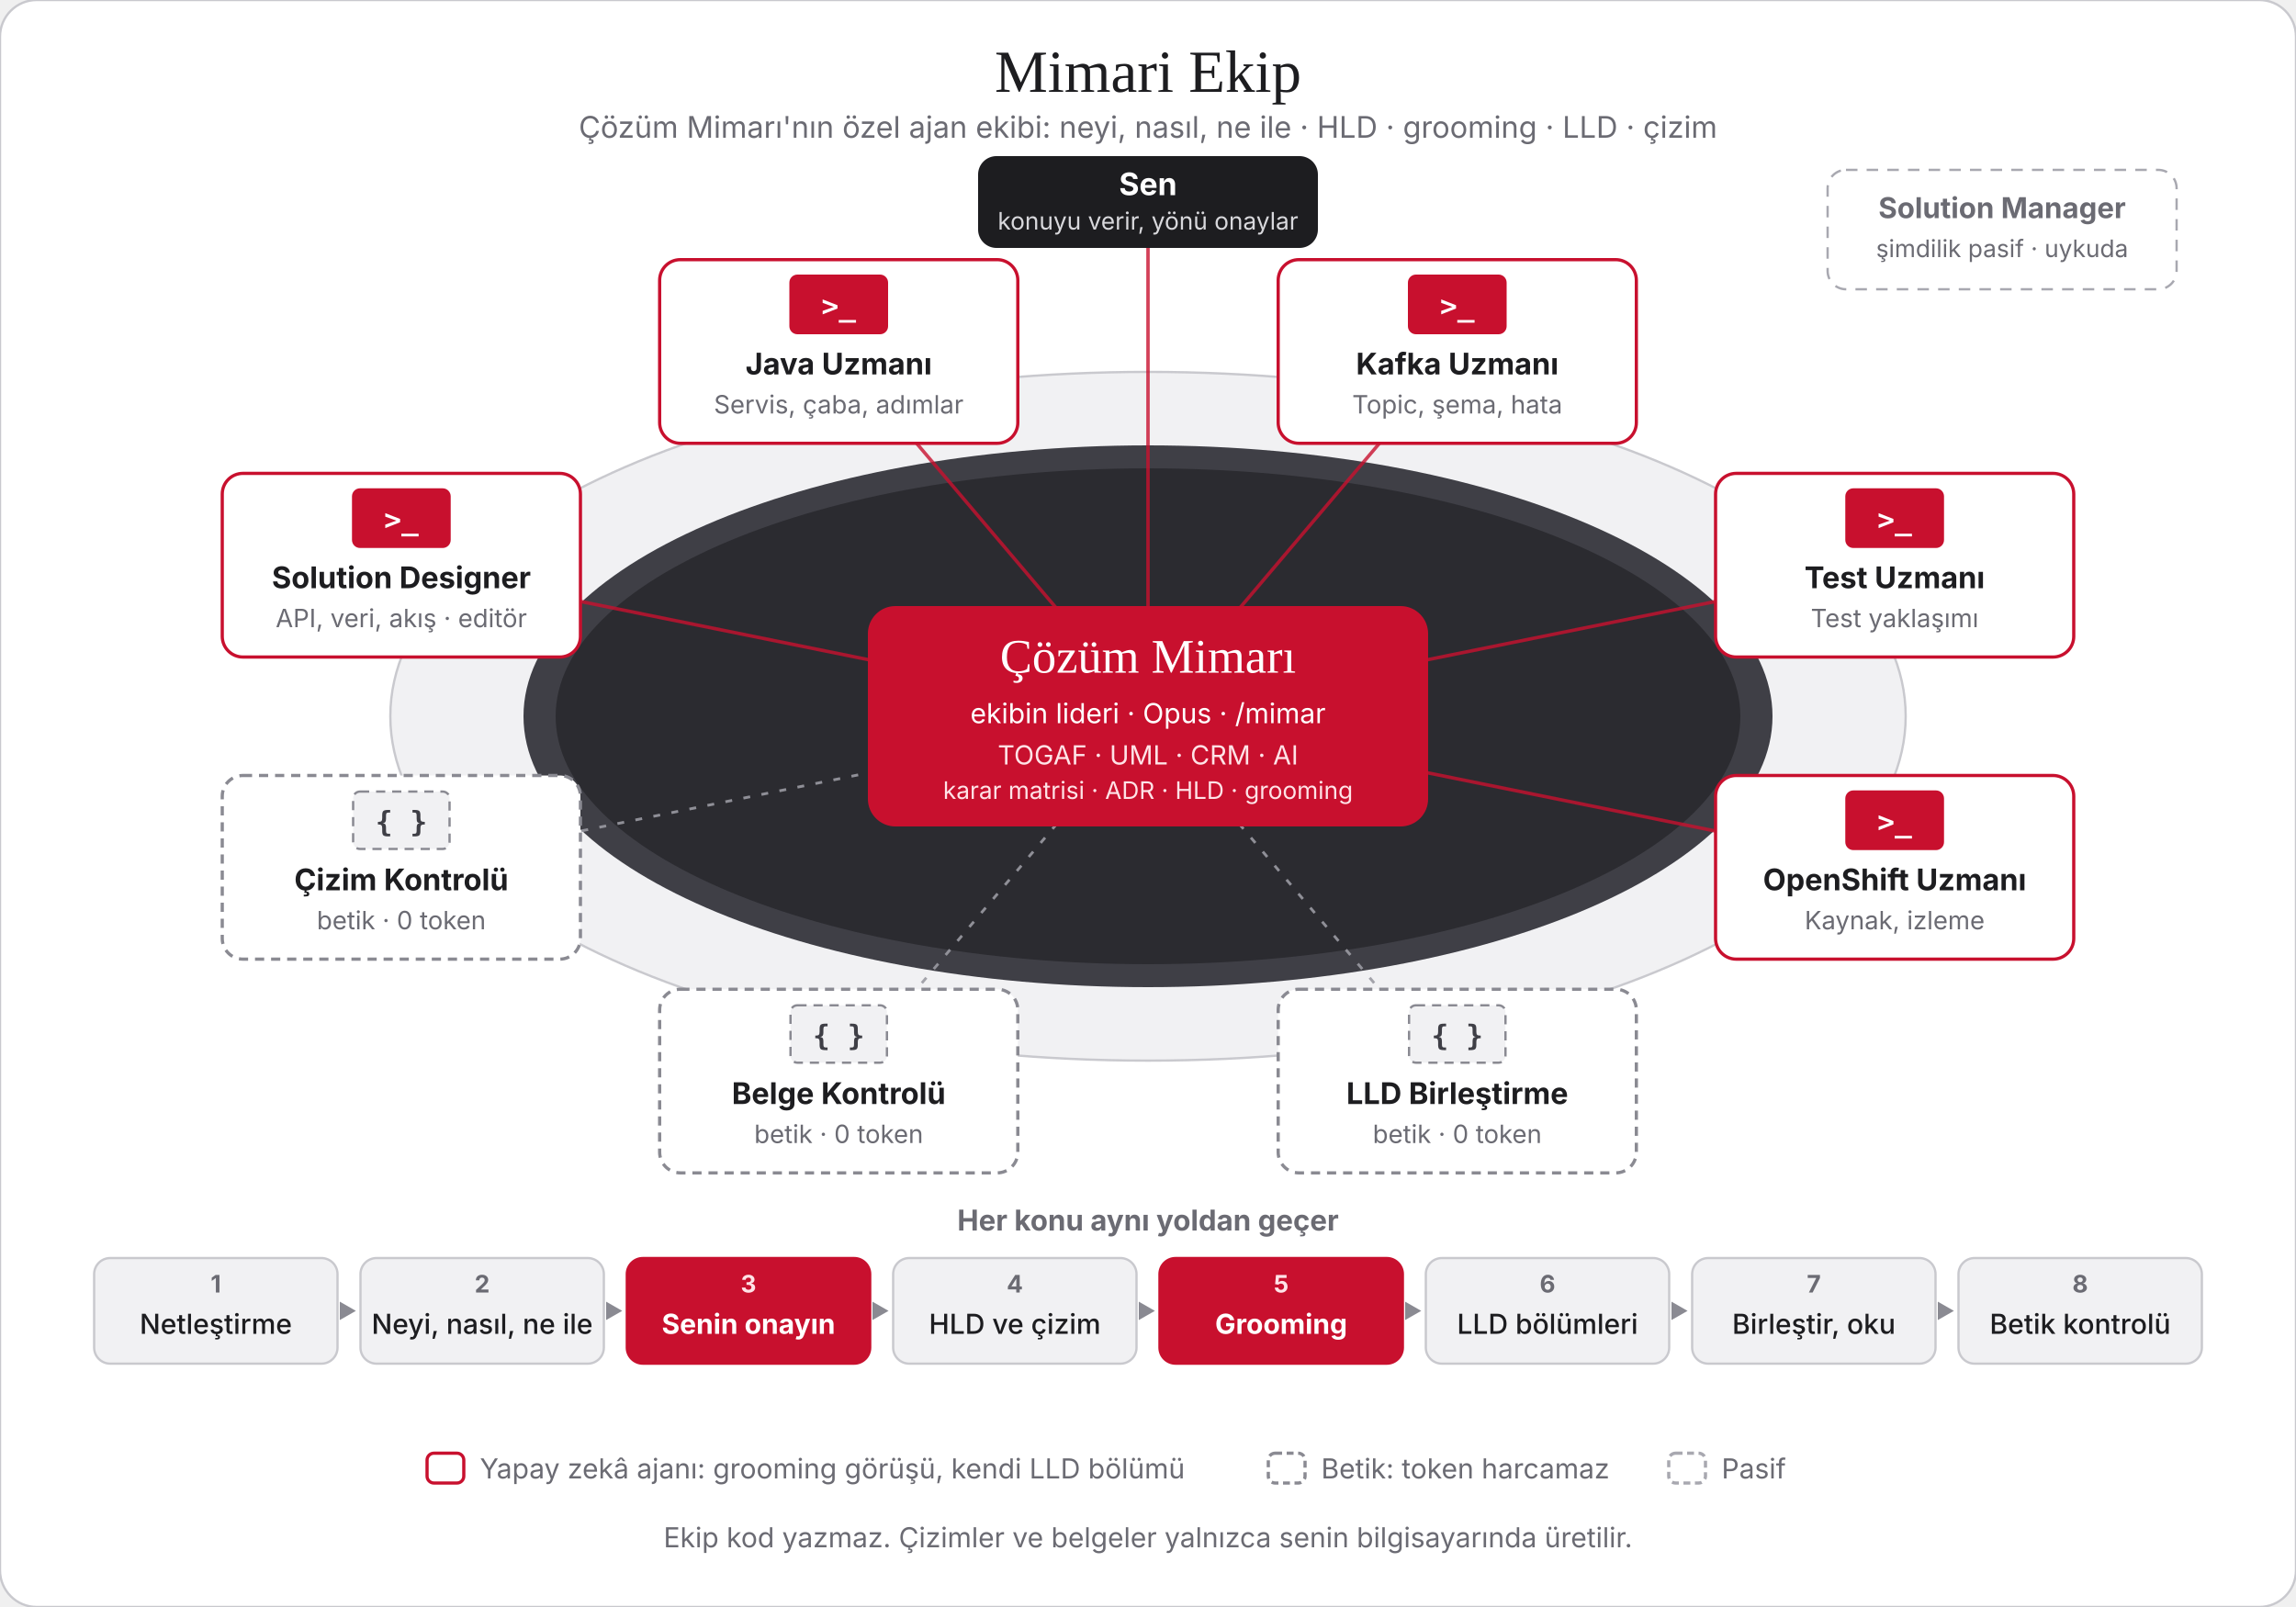
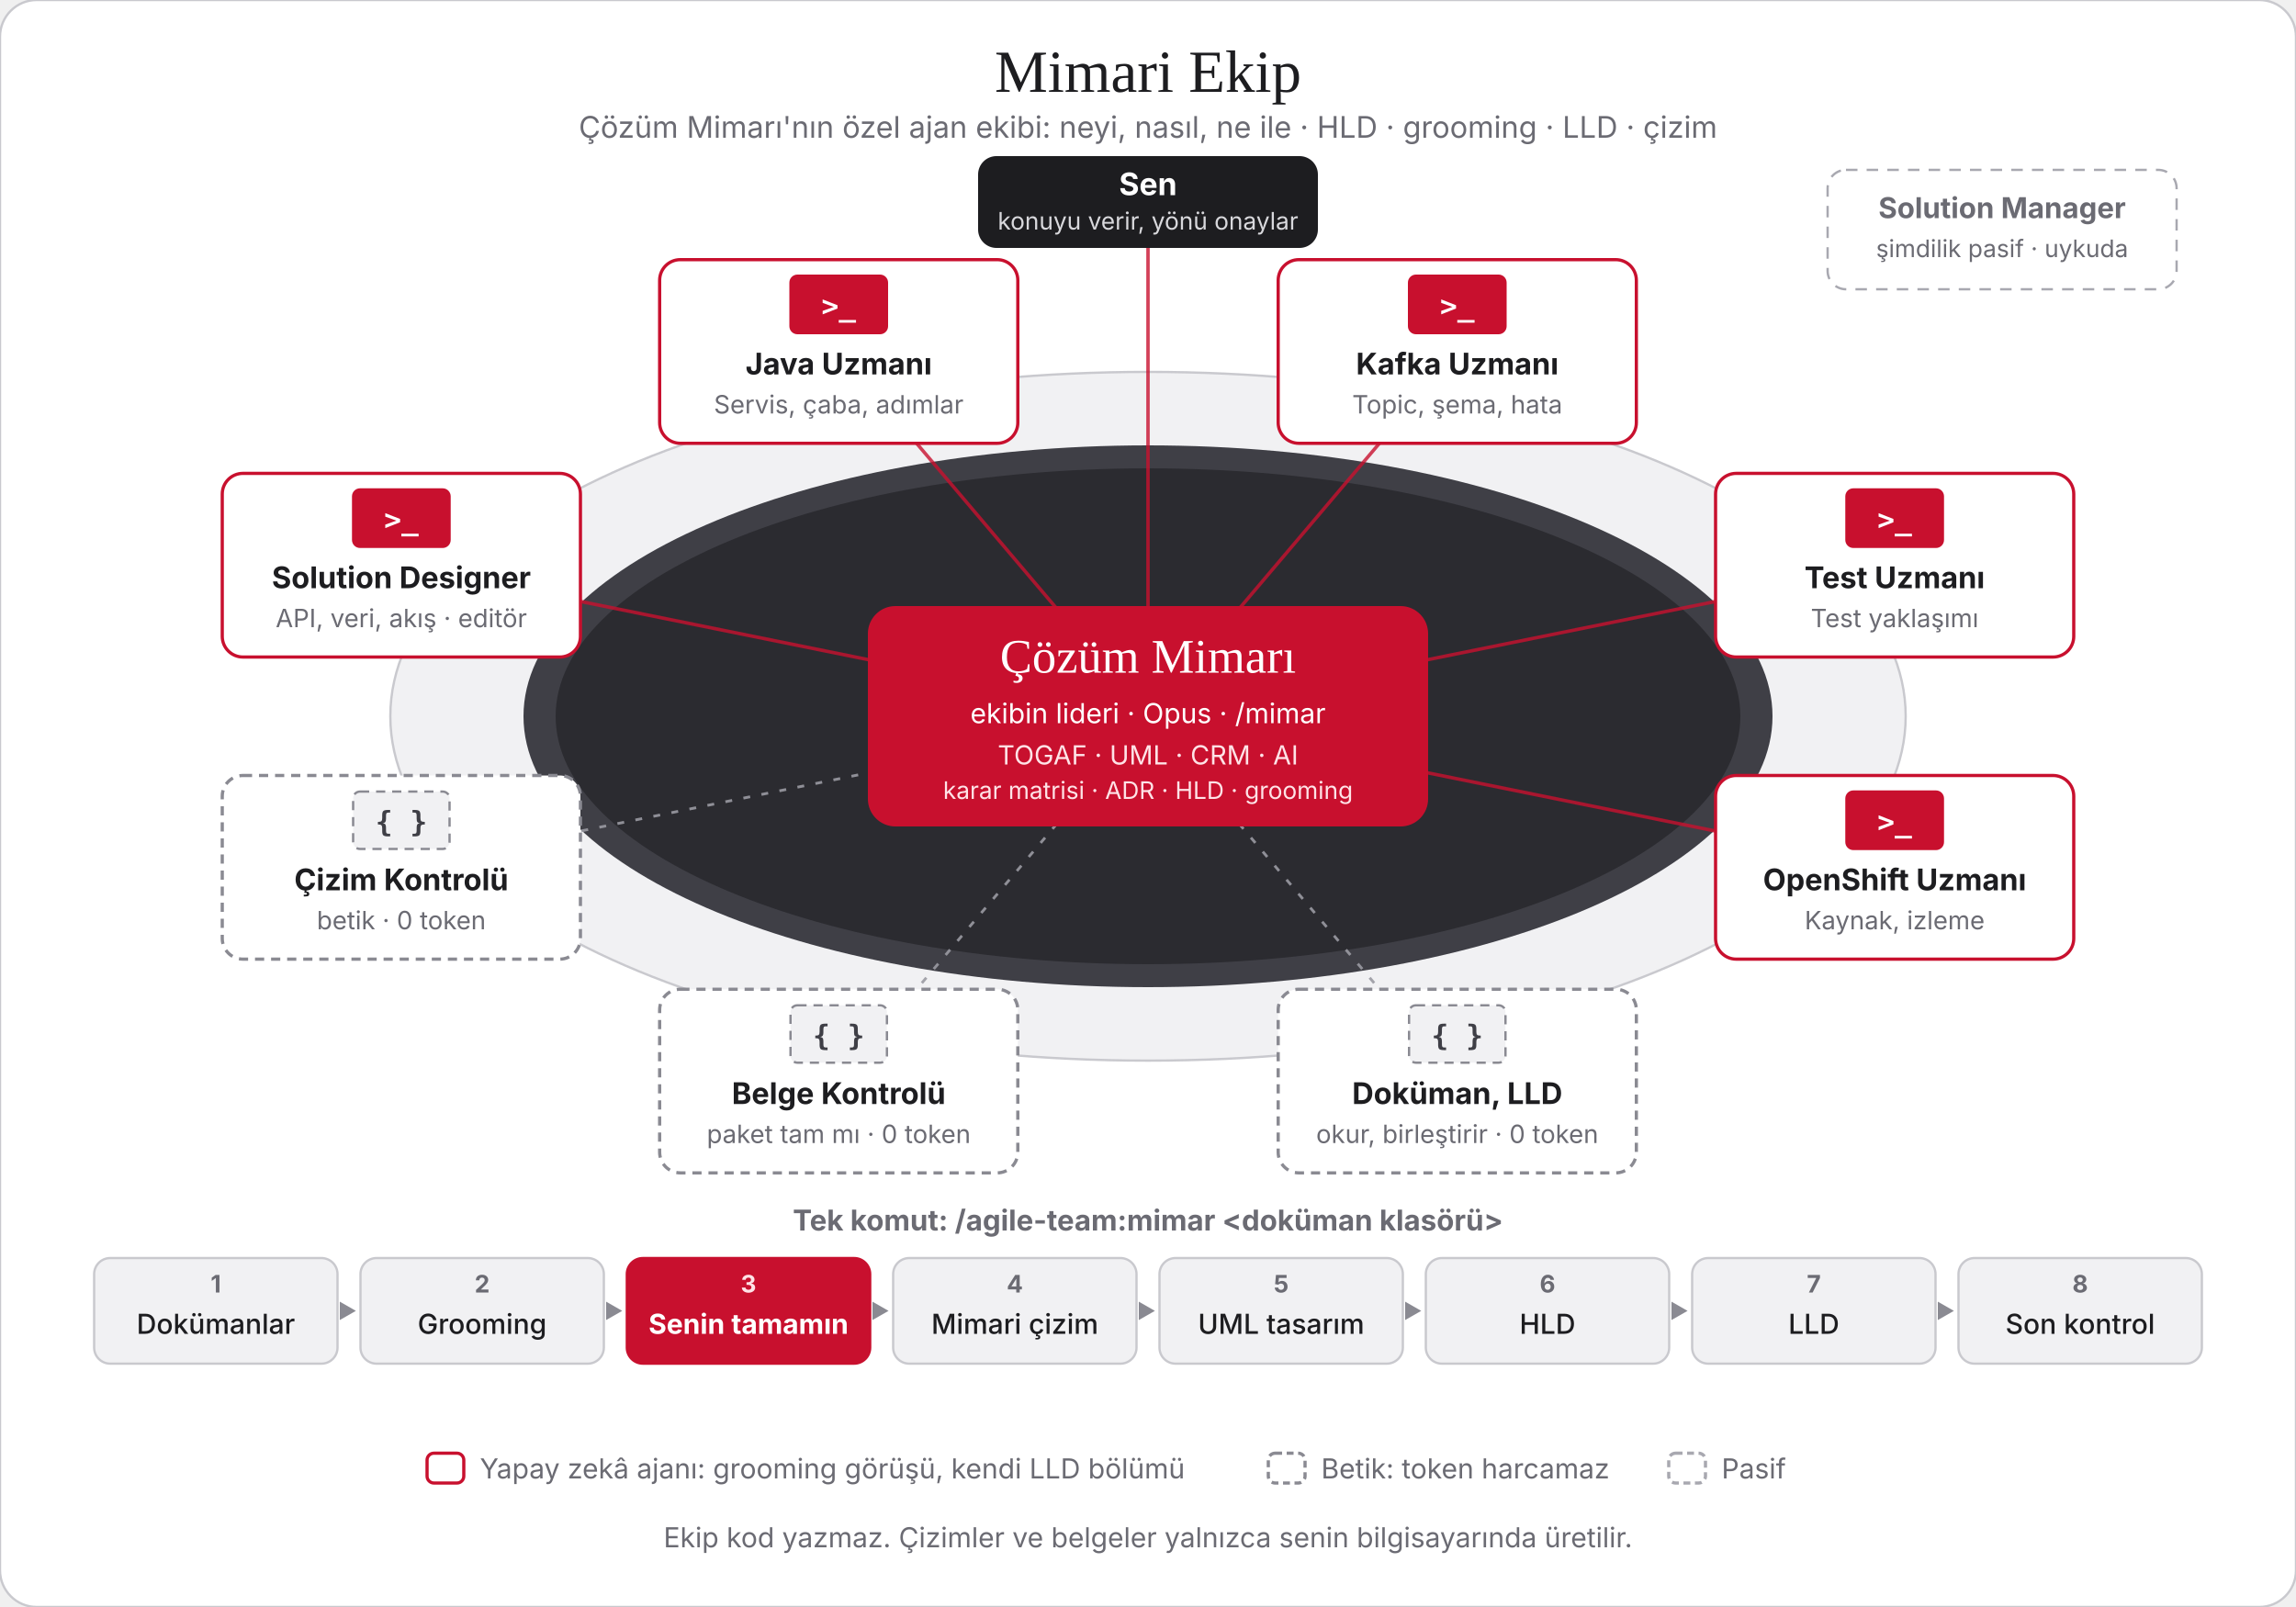
<svg xmlns="http://www.w3.org/2000/svg" viewBox="0 0 1000 700" role="img" aria-labelledby="t d">
  <style>@media (prefers-reduced-motion:no-preference){.flow{stroke-dasharray:7 9;animation:fl 1.4s linear infinite}@keyframes fl{to{stroke-dashoffset:-32}}.sway{transform-box:fill-box;transform-origin:50% 0;animation:sway 5.4s ease-in-out infinite}@keyframes sway{0%,100%{transform:translate(-1px,0)}50%{transform:translate(1.4px,-.6px)}}}</style>
  <rect width="1000" height="700" rx="16" fill="#ffffff" stroke="#c9c9ce" />
  <text x="500.0" y="40.0" text-anchor="middle" font-size="26" font-weight="400" style="font-family:Georgia,'Times New Roman',serif" fill="#1d1d20">Mimari Ekip</text>
  <text x="500.0" y="60.0" text-anchor="middle" font-size="13" font-weight="400" style="font-family:ui-sans-serif,-apple-system,'Segoe UI',sans-serif" fill="#6b6b73">Çözüm Mimarı'nın özel ajan ekibi: neyi, nasıl, ne ile · HLD · grooming · LLD · çizim</text>
  <ellipse cx="500" cy="312" rx="330" ry="150" fill="#f1f1f3" stroke="#c9c9ce" />
  <ellipse cx="500" cy="312" rx="272" ry="118" fill="#3f3f46" />
  <ellipse cx="500" cy="312" rx="258" ry="108" fill="#2b2b30" />
  <line x1="174.8" y1="246.2" x2="500" y2="312" stroke="#c8102e" stroke-width="1.5" opacity=".8" class="flow" />
  <line x1="365.3" y1="153.1" x2="500" y2="312" stroke="#c8102e" stroke-width="1.5" opacity=".8" class="flow" />
  <line x1="634.7" y1="153.1" x2="500" y2="312" stroke="#c8102e" stroke-width="1.5" opacity=".8" class="flow" />
  <line x1="825.2" y1="246.2" x2="500" y2="312" stroke="#c8102e" stroke-width="1.5" opacity=".8" class="flow" />
  <line x1="825.2" y1="377.8" x2="500" y2="312" stroke="#c8102e" stroke-width="1.5" opacity=".8" class="flow" />
  <line x1="634.7" y1="470.9" x2="500" y2="312" stroke="#9a9aa2" stroke-width="1.2" stroke-dasharray="3 5" opacity=".9" />
  <line x1="365.3" y1="470.9" x2="500" y2="312" stroke="#9a9aa2" stroke-width="1.2" stroke-dasharray="3 5" opacity=".9" />
  <line x1="174.8" y1="377.8" x2="500" y2="312" stroke="#9a9aa2" stroke-width="1.2" stroke-dasharray="3 5" opacity=".9" />
  <line x1="500" y1="108" x2="500" y2="312" stroke="#c8102e" stroke-width="1.5" opacity=".8" class="flow" />
  <rect x="426" y="68" width="148" height="40" rx="8" fill="#1d1d20" />
  <text x="500.0" y="85.0" text-anchor="middle" font-size="13.5" font-weight="700" style="font-family:ui-sans-serif,-apple-system,'Segoe UI',sans-serif" fill="#ffffff">Sen</text>
  <text x="500.0" y="100.0" text-anchor="middle" font-size="10.5" font-weight="400" style="font-family:ui-sans-serif,-apple-system,'Segoe UI',sans-serif" fill="#d8d8dc">konuyu verir, yönü onaylar</text>
  <rect x="796" y="74" width="152" height="52" rx="8" fill="#ffffff" stroke="#a8a8b0" stroke-dasharray="5 4" />
  <text x="872.0" y="95.0" text-anchor="middle" font-size="12.5" font-weight="700" style="font-family:ui-sans-serif,-apple-system,'Segoe UI',sans-serif" fill="#6b6b73">Solution Manager</text>
  <text x="872.0" y="112.0" text-anchor="middle" font-size="10.5" font-weight="400" style="font-family:ui-sans-serif,-apple-system,'Segoe UI',sans-serif" fill="#6b6b73">şimdilik pasif · uykuda</text>
  <rect x="378" y="264" width="244" height="96" rx="12" fill="#c8102e" />
  <text x="500.0" y="293.0" text-anchor="middle" font-size="21" font-weight="400" style="font-family:Georgia,'Times New Roman',serif" fill="#ffffff">Çözüm Mimarı</text>
  <text x="500.0" y="315.0" text-anchor="middle" font-size="12" font-weight="400" style="font-family:ui-sans-serif,-apple-system,'Segoe UI',sans-serif" fill="#ffffff">ekibin lideri · Opus · /mimar</text>
  <text x="500.0" y="333.0" text-anchor="middle" font-size="11.5" font-weight="400" style="font-family:ui-sans-serif,-apple-system,'Segoe UI',sans-serif" fill="#ffe3e7">TOGAF · UML · CRM · AI</text>
  <text x="500.0" y="348.0" text-anchor="middle" font-size="10.5" font-weight="400" style="font-family:ui-sans-serif,-apple-system,'Segoe UI',sans-serif" fill="#ffe3e7">karar matrisi · ADR · HLD · grooming</text>
  <g class="sway" style="animation-duration:4.60s;animation-delay:-0.0s">
    <rect x="96.8" y="206.2" width="156" height="80" rx="9" fill="#ffffff" stroke="#c8102e" stroke-width="1.4" />
    <rect x="153.8" y="213.2" width="42" height="25" rx="3" fill="#c8102e" stroke="#c8102e" />
    <text x="174.8" y="230.7" text-anchor="middle" font-size="12.5" font-weight="700" style="font-family:ui-monospace,Menlo,monospace" fill="#ffffff">&gt;_</text>
    <text x="174.8" y="256.2" text-anchor="middle" font-size="13" font-weight="700" style="font-family:ui-sans-serif,-apple-system,'Segoe UI',sans-serif" fill="#1d1d20">Solution Designer</text>
    <text x="174.8" y="273.2" text-anchor="middle" font-size="11" font-weight="400" style="font-family:ui-sans-serif,-apple-system,'Segoe UI',sans-serif" fill="#6b6b73">API, veri, akış · editör</text>
  </g>
  <g class="sway" style="animation-duration:4.95s;animation-delay:-0.7s">
    <rect x="287.3" y="113.1" width="156" height="80" rx="9" fill="#ffffff" stroke="#c8102e" stroke-width="1.4" />
    <rect x="344.3" y="120.1" width="42" height="25" rx="3" fill="#c8102e" stroke="#c8102e" />
    <text x="365.3" y="137.6" text-anchor="middle" font-size="12.5" font-weight="700" style="font-family:ui-monospace,Menlo,monospace" fill="#ffffff">&gt;_</text>
    <text x="365.3" y="163.1" text-anchor="middle" font-size="13" font-weight="700" style="font-family:ui-sans-serif,-apple-system,'Segoe UI',sans-serif" fill="#1d1d20">Java Uzmanı</text>
    <text x="365.3" y="180.1" text-anchor="middle" font-size="11" font-weight="400" style="font-family:ui-sans-serif,-apple-system,'Segoe UI',sans-serif" fill="#6b6b73">Servis, çaba, adımlar</text>
  </g>
  <g class="sway" style="animation-duration:5.30s;animation-delay:-1.4s">
    <rect x="556.7" y="113.1" width="156" height="80" rx="9" fill="#ffffff" stroke="#c8102e" stroke-width="1.4" />
    <rect x="613.7" y="120.1" width="42" height="25" rx="3" fill="#c8102e" stroke="#c8102e" />
    <text x="634.7" y="137.6" text-anchor="middle" font-size="12.5" font-weight="700" style="font-family:ui-monospace,Menlo,monospace" fill="#ffffff">&gt;_</text>
    <text x="634.7" y="163.1" text-anchor="middle" font-size="13" font-weight="700" style="font-family:ui-sans-serif,-apple-system,'Segoe UI',sans-serif" fill="#1d1d20">Kafka Uzmanı</text>
    <text x="634.7" y="180.1" text-anchor="middle" font-size="11" font-weight="400" style="font-family:ui-sans-serif,-apple-system,'Segoe UI',sans-serif" fill="#6b6b73">Topic, şema, hata</text>
  </g>
  <g class="sway" style="animation-duration:5.65s;animation-delay:-2.1s">
    <rect x="747.2" y="206.2" width="156" height="80" rx="9" fill="#ffffff" stroke="#c8102e" stroke-width="1.4" />
    <rect x="804.2" y="213.2" width="42" height="25" rx="3" fill="#c8102e" stroke="#c8102e" />
    <text x="825.2" y="230.7" text-anchor="middle" font-size="12.5" font-weight="700" style="font-family:ui-monospace,Menlo,monospace" fill="#ffffff">&gt;_</text>
    <text x="825.2" y="256.2" text-anchor="middle" font-size="13" font-weight="700" style="font-family:ui-sans-serif,-apple-system,'Segoe UI',sans-serif" fill="#1d1d20">Test Uzmanı</text>
    <text x="825.2" y="273.2" text-anchor="middle" font-size="11" font-weight="400" style="font-family:ui-sans-serif,-apple-system,'Segoe UI',sans-serif" fill="#6b6b73">Test yaklaşımı</text>
  </g>
  <g class="sway" style="animation-duration:6.00s;animation-delay:-2.8s">
    <rect x="747.2" y="337.8" width="156" height="80" rx="9" fill="#ffffff" stroke="#c8102e" stroke-width="1.4" />
    <rect x="804.2" y="344.8" width="42" height="25" rx="3" fill="#c8102e" stroke="#c8102e" />
    <text x="825.2" y="362.3" text-anchor="middle" font-size="12.5" font-weight="700" style="font-family:ui-monospace,Menlo,monospace" fill="#ffffff">&gt;_</text>
    <text x="825.2" y="387.8" text-anchor="middle" font-size="13" font-weight="700" style="font-family:ui-sans-serif,-apple-system,'Segoe UI',sans-serif" fill="#1d1d20">OpenShift Uzmanı</text>
    <text x="825.2" y="404.8" text-anchor="middle" font-size="11" font-weight="400" style="font-family:ui-sans-serif,-apple-system,'Segoe UI',sans-serif" fill="#6b6b73">Kaynak, izleme</text>
  </g>
  <g class="sway" style="animation-duration:6.35s;animation-delay:-3.5s">
    <rect x="556.7" y="430.9" width="156" height="80" rx="9" fill="#ffffff" stroke="#8a8a92" stroke-width="1.4" stroke-dasharray="4 3" />
    <rect x="613.7" y="437.9" width="42" height="25" rx="3" fill="#f1f1f3" stroke="#8a8a92" stroke-dasharray="4 3" />
    <text x="634.7" y="455.4" text-anchor="middle" font-size="12.5" font-weight="700" style="font-family:ui-monospace,Menlo,monospace" fill="#3f3f46">{ }</text>
-     <text x="634.7" y="480.9" text-anchor="middle" font-size="13" font-weight="700" style="font-family:ui-sans-serif,-apple-system,'Segoe UI',sans-serif" fill="#1d1d20">LLD Birleştirme</text>
-     <text x="634.7" y="497.9" text-anchor="middle" font-size="11" font-weight="400" style="font-family:ui-sans-serif,-apple-system,'Segoe UI',sans-serif" fill="#6b6b73">betik · 0 token</text>
+     <text x="634.7" y="480.9" text-anchor="middle" font-size="13" font-weight="700" style="font-family:ui-sans-serif,-apple-system,'Segoe UI',sans-serif" fill="#1d1d20">Doküman, LLD</text>
+     <text x="634.7" y="497.9" text-anchor="middle" font-size="11" font-weight="400" style="font-family:ui-sans-serif,-apple-system,'Segoe UI',sans-serif" fill="#6b6b73">okur, birleştirir · 0 token</text>
  </g>
  <g class="sway" style="animation-duration:6.70s;animation-delay:-4.2s">
    <rect x="287.3" y="430.9" width="156" height="80" rx="9" fill="#ffffff" stroke="#8a8a92" stroke-width="1.4" stroke-dasharray="4 3" />
    <rect x="344.3" y="437.9" width="42" height="25" rx="3" fill="#f1f1f3" stroke="#8a8a92" stroke-dasharray="4 3" />
    <text x="365.3" y="455.4" text-anchor="middle" font-size="12.5" font-weight="700" style="font-family:ui-monospace,Menlo,monospace" fill="#3f3f46">{ }</text>
    <text x="365.3" y="480.9" text-anchor="middle" font-size="13" font-weight="700" style="font-family:ui-sans-serif,-apple-system,'Segoe UI',sans-serif" fill="#1d1d20">Belge Kontrolü</text>
-     <text x="365.3" y="497.9" text-anchor="middle" font-size="11" font-weight="400" style="font-family:ui-sans-serif,-apple-system,'Segoe UI',sans-serif" fill="#6b6b73">betik · 0 token</text>
+     <text x="365.3" y="497.9" text-anchor="middle" font-size="11" font-weight="400" style="font-family:ui-sans-serif,-apple-system,'Segoe UI',sans-serif" fill="#6b6b73">paket tam mı · 0 token</text>
  </g>
  <g class="sway" style="animation-duration:7.05s;animation-delay:-4.9s">
    <rect x="96.8" y="337.8" width="156" height="80" rx="9" fill="#ffffff" stroke="#8a8a92" stroke-width="1.4" stroke-dasharray="4 3" />
    <rect x="153.8" y="344.8" width="42" height="25" rx="3" fill="#f1f1f3" stroke="#8a8a92" stroke-dasharray="4 3" />
    <text x="174.8" y="362.3" text-anchor="middle" font-size="12.5" font-weight="700" style="font-family:ui-monospace,Menlo,monospace" fill="#3f3f46">{ }</text>
    <text x="174.8" y="387.8" text-anchor="middle" font-size="13" font-weight="700" style="font-family:ui-sans-serif,-apple-system,'Segoe UI',sans-serif" fill="#1d1d20">Çizim Kontrolü</text>
    <text x="174.8" y="404.8" text-anchor="middle" font-size="11" font-weight="400" style="font-family:ui-sans-serif,-apple-system,'Segoe UI',sans-serif" fill="#6b6b73">betik · 0 token</text>
  </g>
-   <text x="500.0" y="536.0" text-anchor="middle" font-size="12.5" font-weight="700" style="font-family:ui-sans-serif,-apple-system,'Segoe UI',sans-serif" fill="#6b6b73">Her konu aynı yoldan geçer</text>
+   <text x="500.0" y="536.0" text-anchor="middle" font-size="12.5" font-weight="700" style="font-family:ui-sans-serif,-apple-system,'Segoe UI',sans-serif" fill="#6b6b73">Tek komut: /agile-team:mimar &lt;doküman klasörü&gt;</text>
  <rect x="41.0" y="548" width="106" height="46" rx="7" fill="#f1f1f3" stroke="#c9c9ce" />
  <text x="94.0" y="563.0" text-anchor="middle" font-size="10.5" font-weight="700" style="font-family:ui-sans-serif,-apple-system,'Segoe UI',sans-serif" fill="#6b6b73">1</text>
-   <text x="94.0" y="581.0" text-anchor="middle" font-size="12" font-weight="500" style="font-family:ui-sans-serif,-apple-system,'Segoe UI',sans-serif" fill="#1d1d20">Netleştirme</text>
+   <text x="94.0" y="581.0" text-anchor="middle" font-size="12" font-weight="500" style="font-family:ui-sans-serif,-apple-system,'Segoe UI',sans-serif" fill="#1d1d20">Dokümanlar</text>
  <path d="M148.0 567l7 4l-7 4z" fill="#8a8a92" />
  <rect x="157.0" y="548" width="106" height="46" rx="7" fill="#f1f1f3" stroke="#c9c9ce" />
  <text x="210.0" y="563.0" text-anchor="middle" font-size="10.5" font-weight="700" style="font-family:ui-sans-serif,-apple-system,'Segoe UI',sans-serif" fill="#6b6b73">2</text>
-   <text x="210.0" y="581.0" text-anchor="middle" font-size="12" font-weight="500" style="font-family:ui-sans-serif,-apple-system,'Segoe UI',sans-serif" fill="#1d1d20">Neyi, nasıl, ne ile</text>
+   <text x="210.0" y="581.0" text-anchor="middle" font-size="12" font-weight="500" style="font-family:ui-sans-serif,-apple-system,'Segoe UI',sans-serif" fill="#1d1d20">Grooming</text>
  <path d="M264.0 567l7 4l-7 4z" fill="#8a8a92" />
  <rect x="273.0" y="548" width="106" height="46" rx="7" fill="#c8102e" stroke="#c8102e" />
  <text x="326.0" y="563.0" text-anchor="middle" font-size="10.5" font-weight="700" style="font-family:ui-sans-serif,-apple-system,'Segoe UI',sans-serif" fill="#ffe3e7">3</text>
-   <text x="326.0" y="581.0" text-anchor="middle" font-size="12" font-weight="700" style="font-family:ui-sans-serif,-apple-system,'Segoe UI',sans-serif" fill="#ffffff">Senin onayın</text>
+   <text x="326.0" y="581.0" text-anchor="middle" font-size="12" font-weight="700" style="font-family:ui-sans-serif,-apple-system,'Segoe UI',sans-serif" fill="#ffffff">Senin tamamın</text>
  <path d="M380.0 567l7 4l-7 4z" fill="#8a8a92" />
  <rect x="389.0" y="548" width="106" height="46" rx="7" fill="#f1f1f3" stroke="#c9c9ce" />
  <text x="442.0" y="563.0" text-anchor="middle" font-size="10.5" font-weight="700" style="font-family:ui-sans-serif,-apple-system,'Segoe UI',sans-serif" fill="#6b6b73">4</text>
-   <text x="442.0" y="581.0" text-anchor="middle" font-size="12" font-weight="500" style="font-family:ui-sans-serif,-apple-system,'Segoe UI',sans-serif" fill="#1d1d20">HLD ve çizim</text>
+   <text x="442.0" y="581.0" text-anchor="middle" font-size="12" font-weight="500" style="font-family:ui-sans-serif,-apple-system,'Segoe UI',sans-serif" fill="#1d1d20">Mimari çizim</text>
  <path d="M496.0 567l7 4l-7 4z" fill="#8a8a92" />
-   <rect x="505.0" y="548" width="106" height="46" rx="7" fill="#c8102e" stroke="#c8102e" />
-   <text x="558.0" y="563.0" text-anchor="middle" font-size="10.5" font-weight="700" style="font-family:ui-sans-serif,-apple-system,'Segoe UI',sans-serif" fill="#ffe3e7">5</text>
-   <text x="558.0" y="581.0" text-anchor="middle" font-size="12" font-weight="700" style="font-family:ui-sans-serif,-apple-system,'Segoe UI',sans-serif" fill="#ffffff">Grooming</text>
+   <rect x="505.0" y="548" width="106" height="46" rx="7" fill="#f1f1f3" stroke="#c9c9ce" />
+   <text x="558.0" y="563.0" text-anchor="middle" font-size="10.5" font-weight="700" style="font-family:ui-sans-serif,-apple-system,'Segoe UI',sans-serif" fill="#6b6b73">5</text>
+   <text x="558.0" y="581.0" text-anchor="middle" font-size="12" font-weight="500" style="font-family:ui-sans-serif,-apple-system,'Segoe UI',sans-serif" fill="#1d1d20">UML tasarım</text>
  <path d="M612.0 567l7 4l-7 4z" fill="#8a8a92" />
  <rect x="621.0" y="548" width="106" height="46" rx="7" fill="#f1f1f3" stroke="#c9c9ce" />
  <text x="674.0" y="563.0" text-anchor="middle" font-size="10.5" font-weight="700" style="font-family:ui-sans-serif,-apple-system,'Segoe UI',sans-serif" fill="#6b6b73">6</text>
-   <text x="674.0" y="581.0" text-anchor="middle" font-size="12" font-weight="500" style="font-family:ui-sans-serif,-apple-system,'Segoe UI',sans-serif" fill="#1d1d20">LLD bölümleri</text>
+   <text x="674.0" y="581.0" text-anchor="middle" font-size="12" font-weight="500" style="font-family:ui-sans-serif,-apple-system,'Segoe UI',sans-serif" fill="#1d1d20">HLD</text>
  <path d="M728.0 567l7 4l-7 4z" fill="#8a8a92" />
  <rect x="737.0" y="548" width="106" height="46" rx="7" fill="#f1f1f3" stroke="#c9c9ce" />
  <text x="790.0" y="563.0" text-anchor="middle" font-size="10.5" font-weight="700" style="font-family:ui-sans-serif,-apple-system,'Segoe UI',sans-serif" fill="#6b6b73">7</text>
-   <text x="790.0" y="581.0" text-anchor="middle" font-size="12" font-weight="500" style="font-family:ui-sans-serif,-apple-system,'Segoe UI',sans-serif" fill="#1d1d20">Birleştir, oku</text>
+   <text x="790.0" y="581.0" text-anchor="middle" font-size="12" font-weight="500" style="font-family:ui-sans-serif,-apple-system,'Segoe UI',sans-serif" fill="#1d1d20">LLD</text>
  <path d="M844.0 567l7 4l-7 4z" fill="#8a8a92" />
  <rect x="853.0" y="548" width="106" height="46" rx="7" fill="#f1f1f3" stroke="#c9c9ce" />
  <text x="906.0" y="563.0" text-anchor="middle" font-size="10.5" font-weight="700" style="font-family:ui-sans-serif,-apple-system,'Segoe UI',sans-serif" fill="#6b6b73">8</text>
-   <text x="906.0" y="581.0" text-anchor="middle" font-size="12" font-weight="500" style="font-family:ui-sans-serif,-apple-system,'Segoe UI',sans-serif" fill="#1d1d20">Betik kontrolü</text>
+   <text x="906.0" y="581.0" text-anchor="middle" font-size="12" font-weight="500" style="font-family:ui-sans-serif,-apple-system,'Segoe UI',sans-serif" fill="#1d1d20">Son kontrol</text>
  <rect x="186" y="633" width="16" height="13" rx="3" fill="#ffffff" stroke="#c8102e" stroke-width="1.4" />
  <text x="209.0" y="644.0" text-anchor="start" font-size="12" font-weight="400" style="font-family:ui-sans-serif,-apple-system,'Segoe UI',sans-serif" fill="#6b6b73">Yapay zekâ ajanı: grooming görüşü, kendi LLD bölümü</text>
  <rect x="552.4" y="633" width="16" height="13" rx="3" fill="#ffffff" stroke="#8a8a92" stroke-width="1.4" stroke-dasharray="3 2" />
  <text x="575.4" y="644.0" text-anchor="start" font-size="12" font-weight="400" style="font-family:ui-sans-serif,-apple-system,'Segoe UI',sans-serif" fill="#6b6b73">Betik: token harcamaz</text>
  <rect x="726.8" y="633" width="16" height="13" rx="3" fill="#ffffff" stroke="#a8a8b0" stroke-width="1.4" stroke-dasharray="3 2" />
  <text x="749.8" y="644.0" text-anchor="start" font-size="12" font-weight="400" style="font-family:ui-sans-serif,-apple-system,'Segoe UI',sans-serif" fill="#6b6b73">Pasif</text>
  <text x="500.0" y="674.0" text-anchor="middle" font-size="12" font-weight="400" style="font-family:ui-sans-serif,-apple-system,'Segoe UI',sans-serif" fill="#6b6b73">Ekip kod yazmaz. Çizimler ve belgeler yalnızca senin bilgisayarında üretilir.</text>
</svg>
